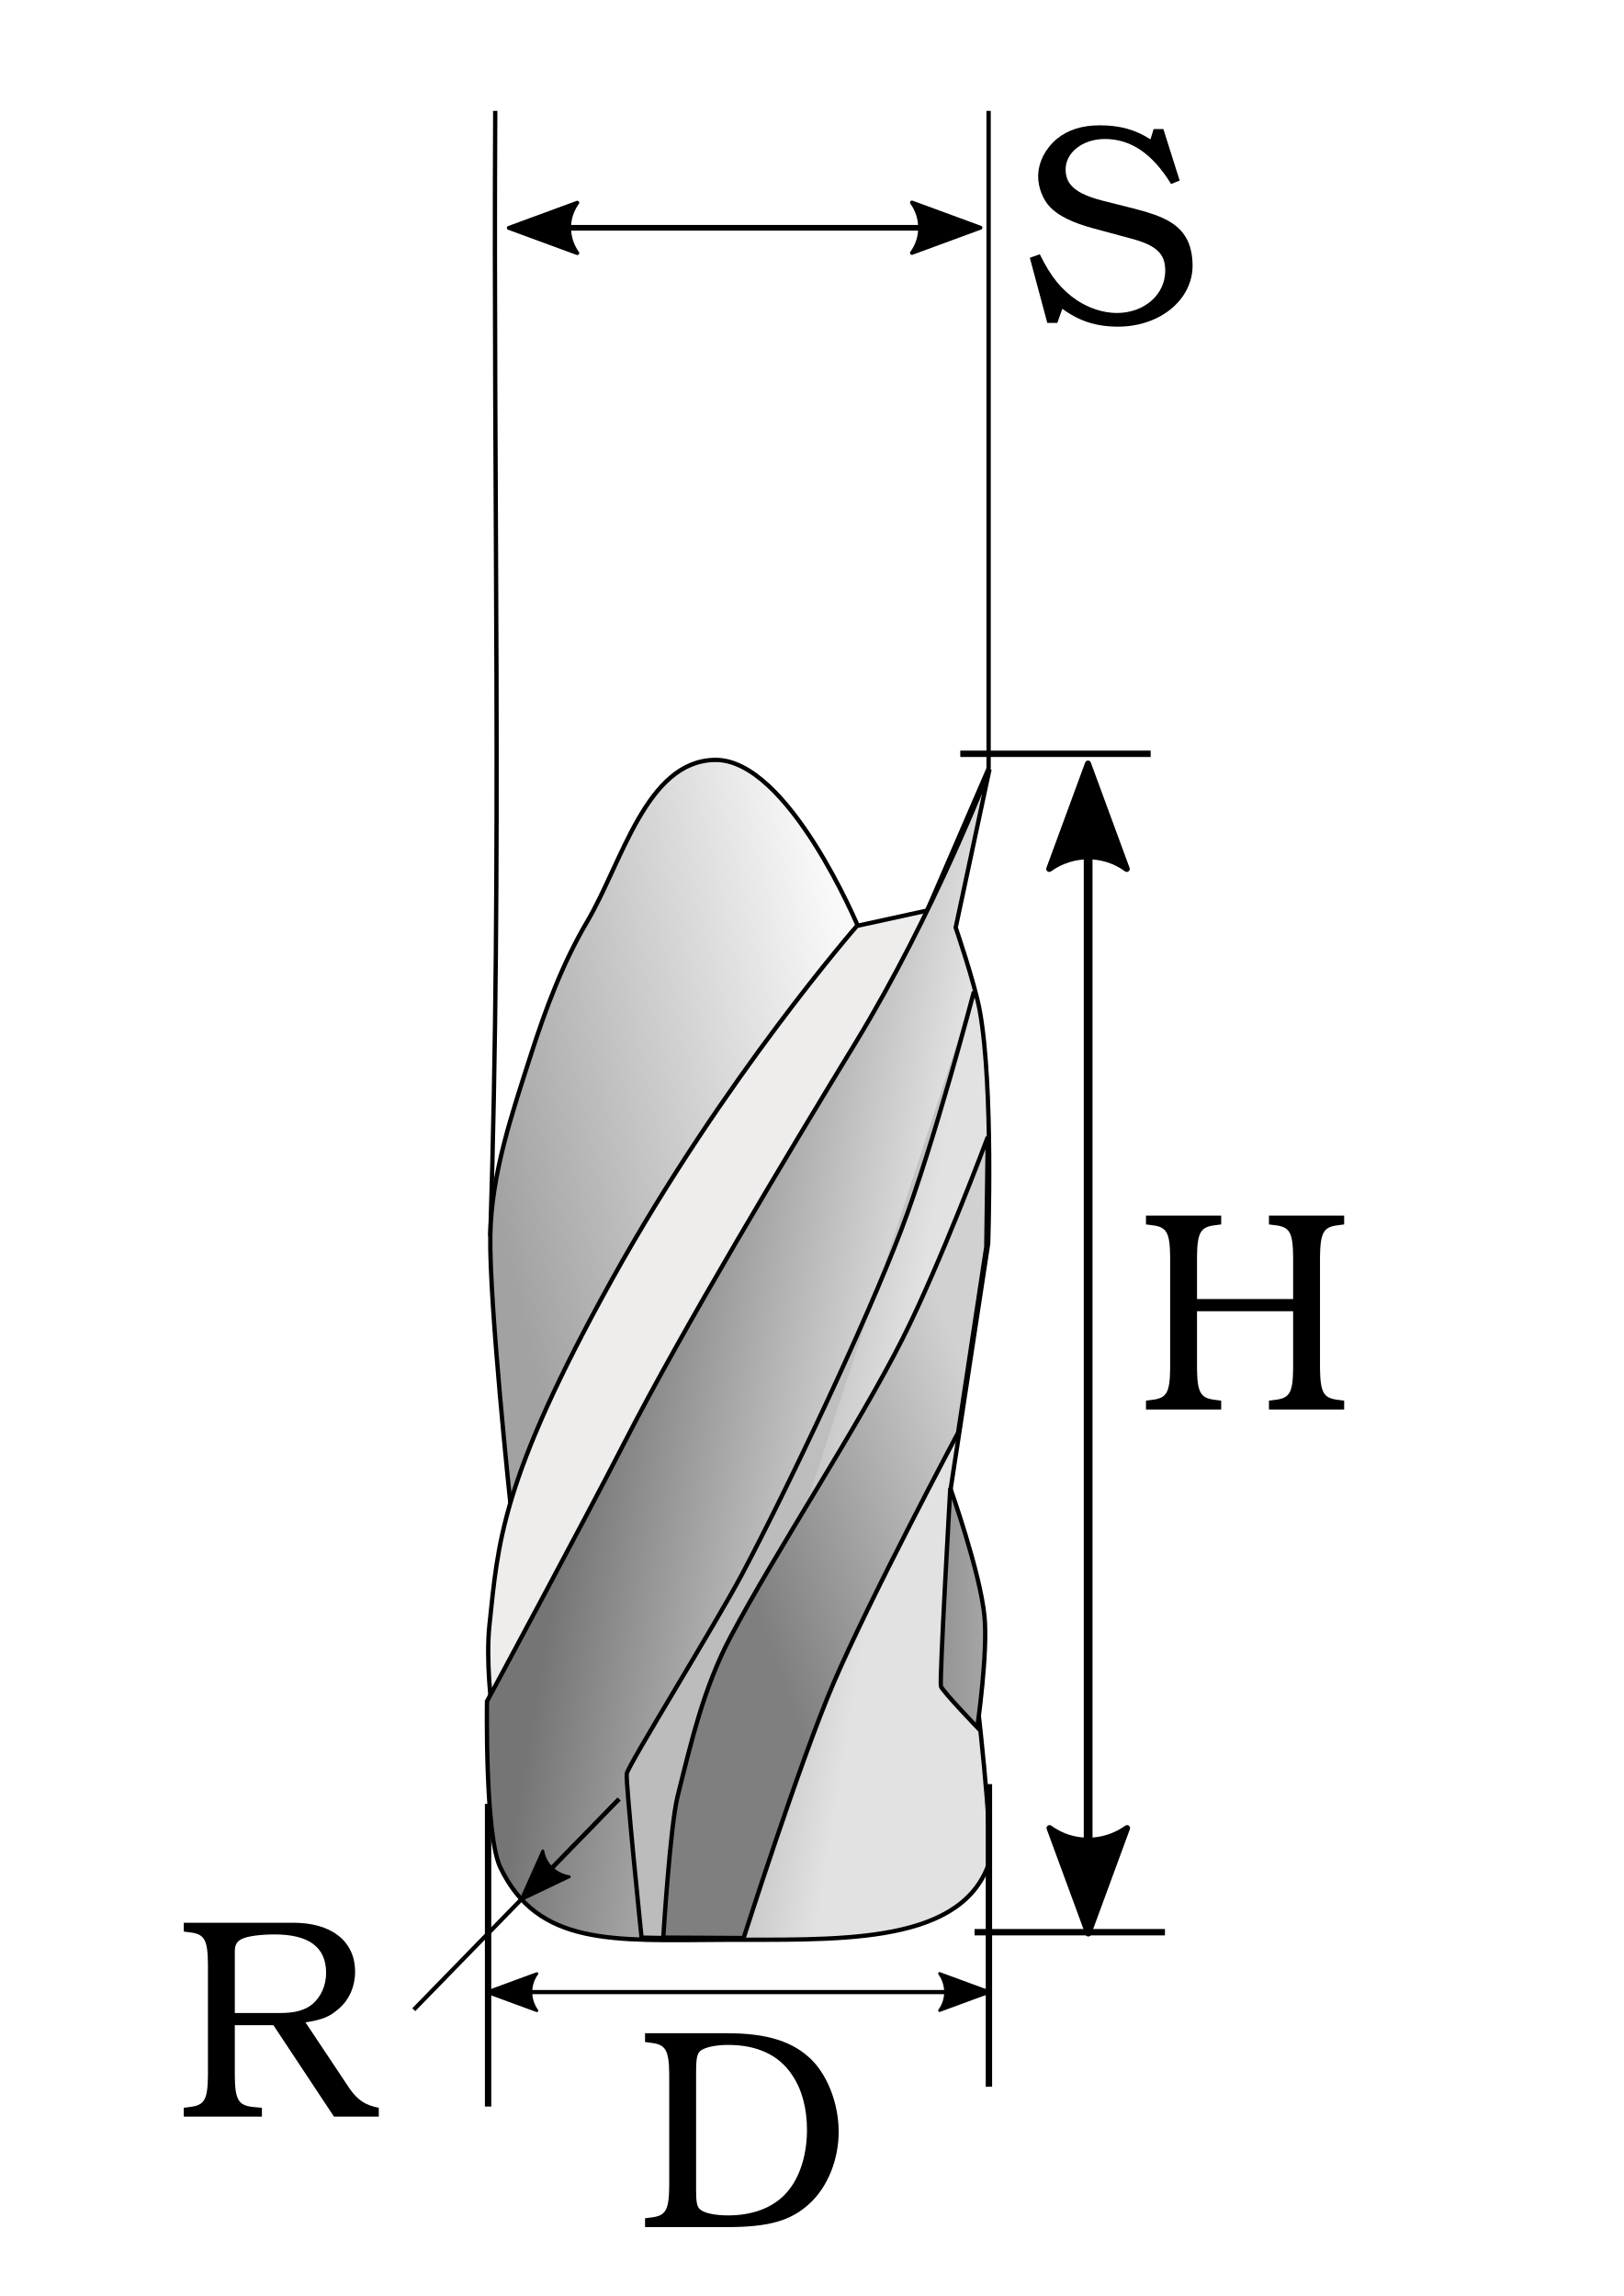
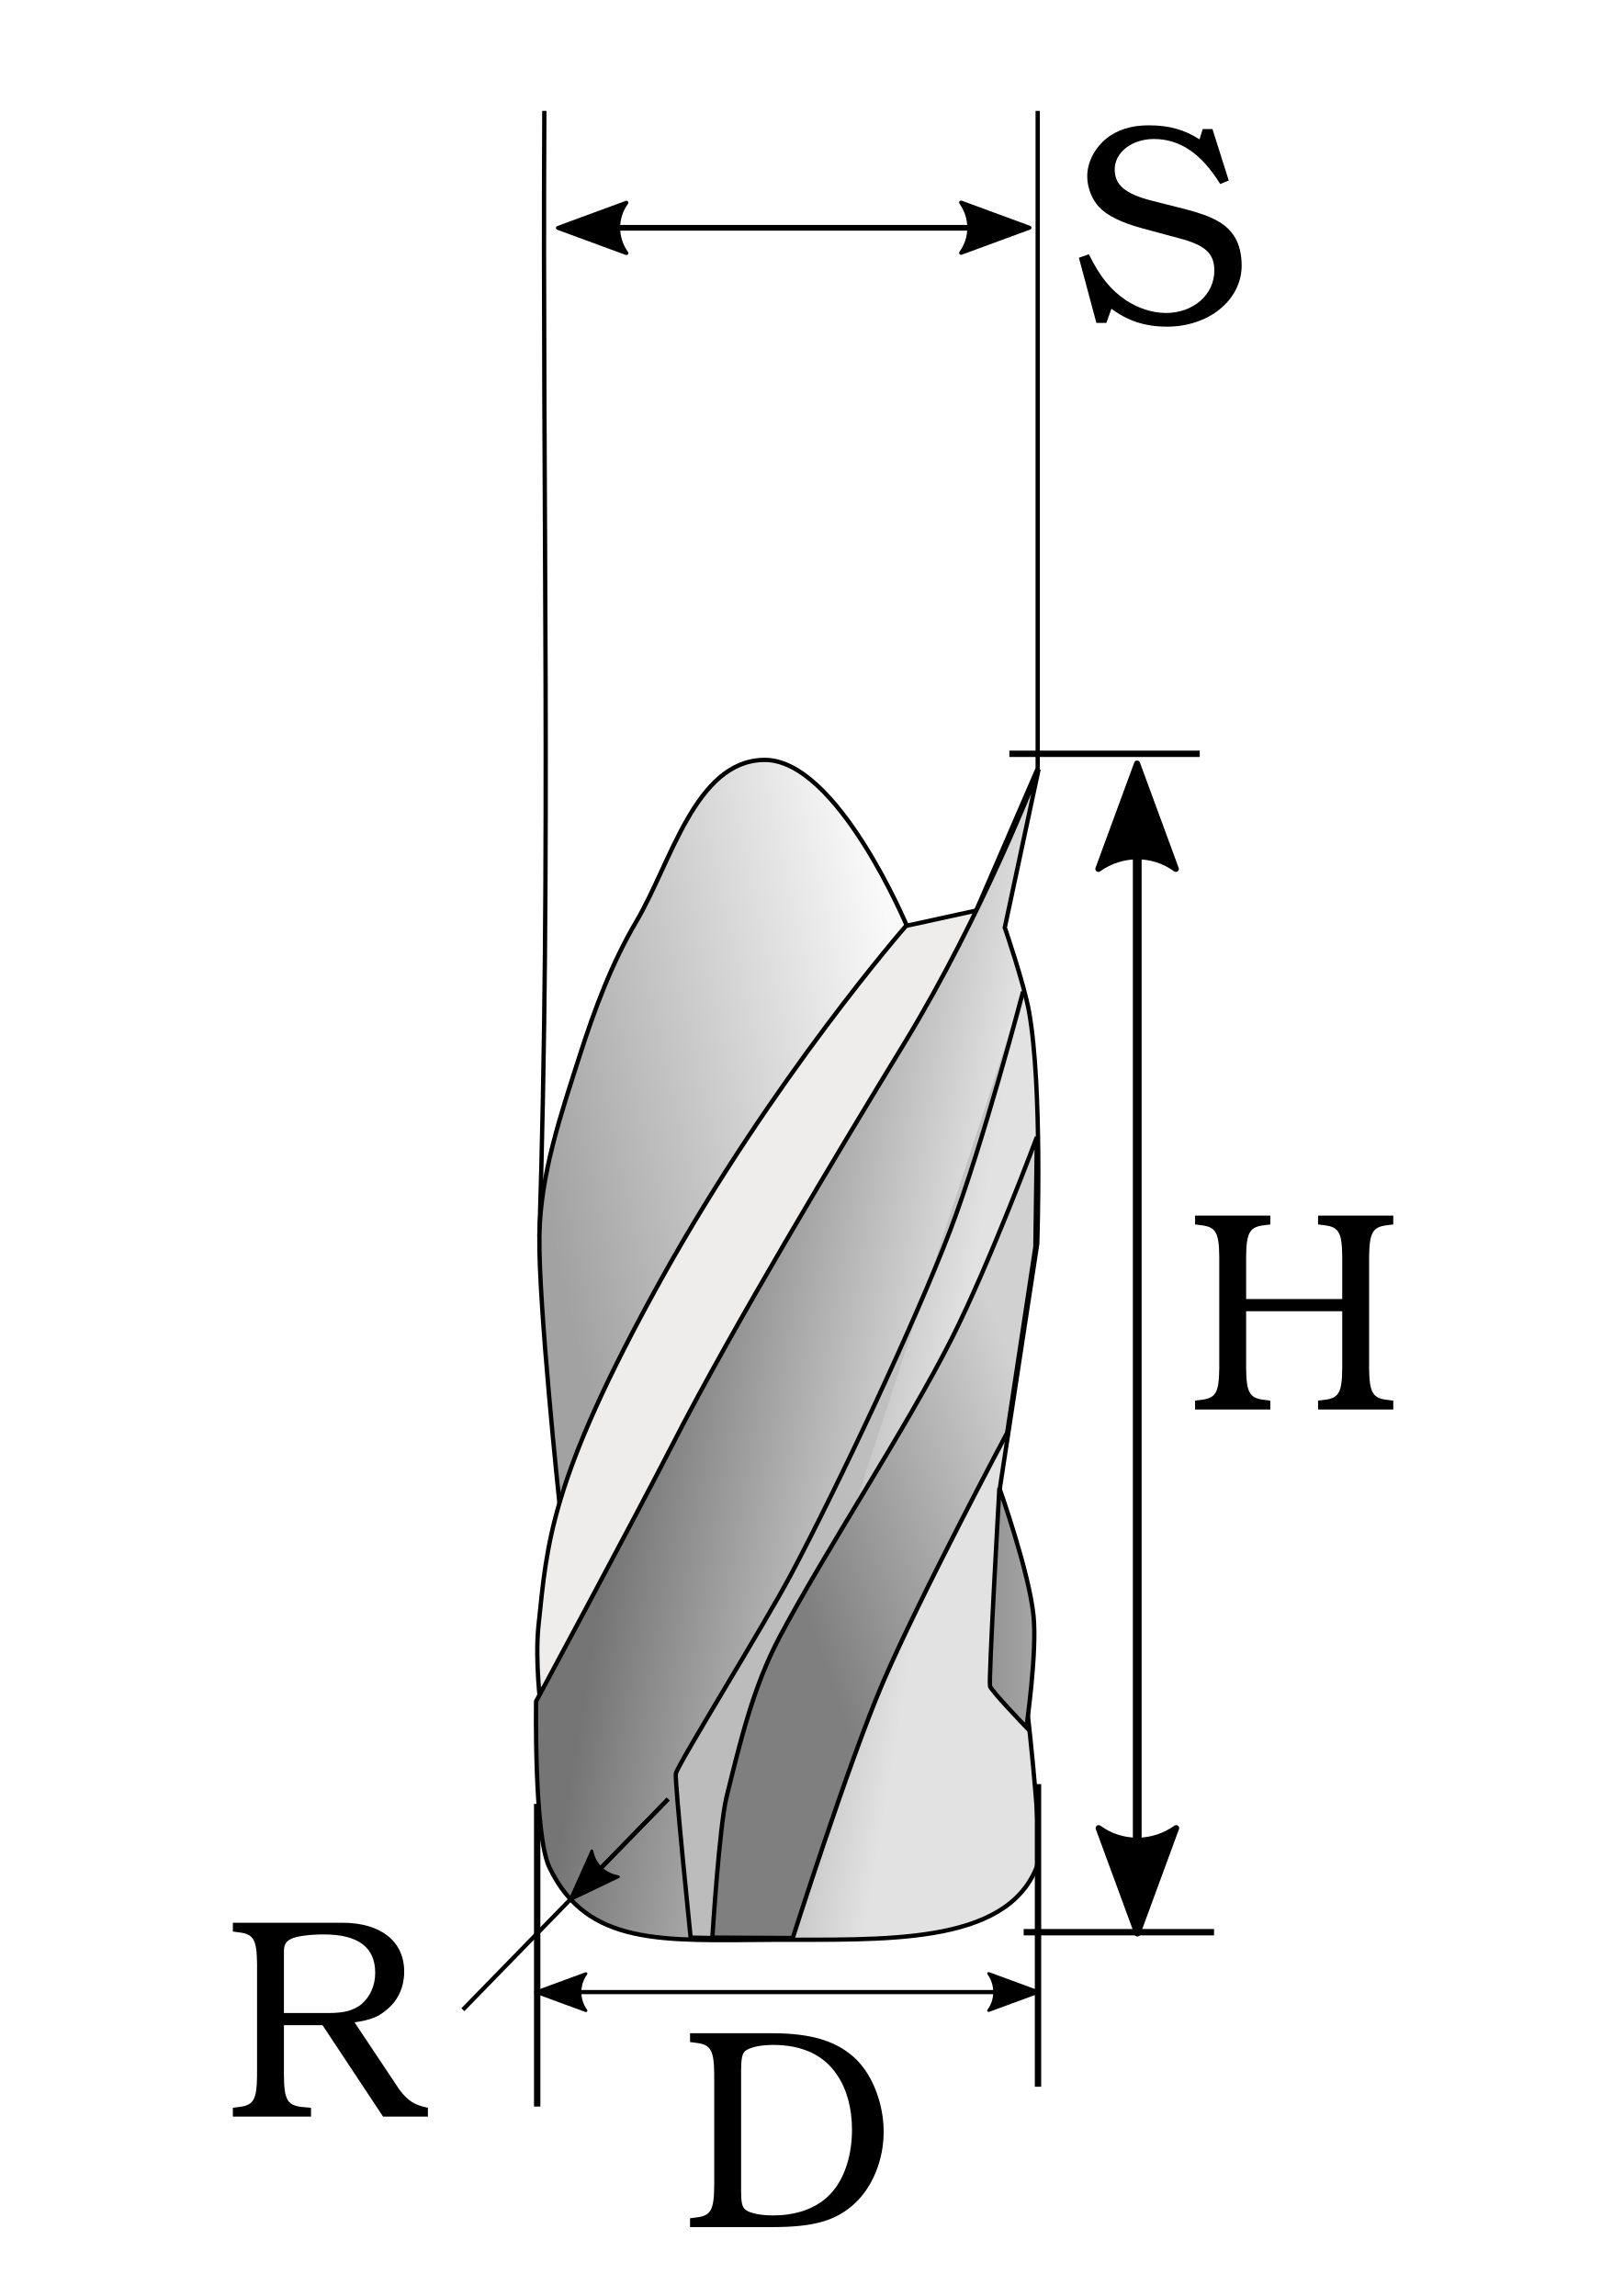
<svg xmlns="http://www.w3.org/2000/svg" xmlns:xlink="http://www.w3.org/1999/xlink" width="210mm" height="297mm" viewBox="0 0 210 297" version="1.1" id="svg5" xml:space="preserve">
  <defs id="defs2">
    <linearGradient id="linearGradient3234">
      <stop style="stop-color:#939393;stop-opacity:1;" offset="0" id="stop3230" />
      <stop style="stop-color:#a6a6a6;stop-opacity:1;" offset="1" id="stop3232" />
    </linearGradient>
    <linearGradient id="linearGradient3197">
      <stop style="stop-color:#c2c2c2;stop-opacity:1;" offset="0" id="stop3193" />
      <stop style="stop-color:#bcbcbc;stop-opacity:1;" offset="1" id="stop3195" />
    </linearGradient>
    <linearGradient id="linearGradient3164">
      <stop style="stop-color:#7f7f7f;stop-opacity:1;" offset="0" id="stop3160" />
      <stop style="stop-color:#d1d1d1;stop-opacity:1;" offset="1" id="stop3162" />
    </linearGradient>
    <linearGradient id="linearGradient2387">
      <stop style="stop-color:#757575;stop-opacity:1;" offset="0" id="stop2383" />
      <stop style="stop-color:#e2e2e2;stop-opacity:1;" offset="1" id="stop2385" />
    </linearGradient>
    <linearGradient id="linearGradient1597">
      <stop style="stop-color:#a2a2a2;stop-opacity:1;" offset="0" id="stop1593" />
      <stop style="stop-color:#f9f9f9;stop-opacity:1;" offset="1" id="stop1595" />
    </linearGradient>
    <linearGradient xlink:href="#linearGradient1597" id="linearGradient1599" x1="87.436" y1="79.357" x2="111.229" y2="73.904" gradientUnits="userSpaceOnUse" />
    <linearGradient xlink:href="#linearGradient2387" id="linearGradient2389" x1="96.293" y1="98.227" x2="115.444" y2="101.376" gradientUnits="userSpaceOnUse" />
    <linearGradient xlink:href="#linearGradient3164" id="linearGradient3166" x1="105.298" y1="113.64" x2="121.385" y2="107.85" gradientUnits="userSpaceOnUse" />
    <linearGradient xlink:href="#linearGradient3197" id="linearGradient3199" x1="114.565" y1="99.303" x2="106.6" y2="108.478" gradientUnits="userSpaceOnUse" />
    <linearGradient xlink:href="#linearGradient3234" id="linearGradient3236" x1="117.317" y1="115.817" x2="120.314" y2="115.817" gradientUnits="userSpaceOnUse" />
    <marker style="overflow:visible" id="marker1181-3" refX="0" refY="0" orient="auto">
      <path transform="matrix(1.1,0,0,1.1,1.1,0)" d="M 8.719,4.034 -2.207,0.016 8.719,-4.002 c -1.745,2.372 -1.735,5.617 -6e-7,8.035 z" style="fill:#000000;fill-opacity:1;fill-rule:evenodd;stroke:#000000;stroke-width:0.625;stroke-linejoin:round;stroke-opacity:1" id="path1179-6" />
    </marker>
    <marker style="overflow:visible" id="marker1185-7" refX="0" refY="0" orient="auto">
      <path transform="matrix(-1.1,0,0,-1.1,-1.1,0)" d="M 8.719,4.034 -2.207,0.016 8.719,-4.002 c -1.745,2.372 -1.735,5.617 -6e-7,8.035 z" style="fill:#000000;fill-opacity:1;fill-rule:evenodd;stroke:#000000;stroke-width:0.625;stroke-linejoin:round;stroke-opacity:1" id="path1183-5" />
    </marker>
    <marker style="overflow:visible" id="marker1181-3-6" refX="0" refY="0" orient="auto">
      <path transform="matrix(1.1,0,0,1.1,1.1,0)" d="M 8.719,4.034 -2.207,0.016 8.719,-4.002 c -1.745,2.372 -1.735,5.617 -6e-7,8.035 z" style="fill:#000000;fill-opacity:1;fill-rule:evenodd;stroke:#000000;stroke-width:0.625;stroke-linejoin:round;stroke-opacity:1" id="path1179-6-7" />
    </marker>
    <marker style="overflow:visible" id="marker1185-7-5" refX="0" refY="0" orient="auto">
      <path transform="matrix(-1.1,0,0,-1.1,-1.1,0)" d="M 8.719,4.034 -2.207,0.016 8.719,-4.002 c -1.745,2.372 -1.735,5.617 -6e-7,8.035 z" style="fill:#000000;fill-opacity:1;fill-rule:evenodd;stroke:#000000;stroke-width:0.625;stroke-linejoin:round;stroke-opacity:1" id="path1183-5-3" />
    </marker>
    <marker style="overflow:visible" id="Arrow2Lstart-3" refX="0" refY="0" orient="auto">
      <path transform="matrix(1.1,0,0,1.1,1.1,0)" d="M 8.719,4.034 -2.207,0.016 8.719,-4.002 c -1.745,2.372 -1.735,5.617 -6e-7,8.035 z" style="fill:#000000;fill-opacity:1;fill-rule:evenodd;stroke:#000000;stroke-width:0.625;stroke-linejoin:round;stroke-opacity:1" id="path917-5" />
    </marker>
    <marker style="overflow:visible" id="Arrow2Lend-6" refX="0" refY="0" orient="auto">
      <path transform="matrix(-1.1,0,0,-1.1,-1.1,0)" d="M 8.719,4.034 -2.207,0.016 8.719,-4.002 c -1.745,2.372 -1.735,5.617 -6e-7,8.035 z" style="fill:#000000;fill-opacity:1;fill-rule:evenodd;stroke:#000000;stroke-width:0.625;stroke-linejoin:round;stroke-opacity:1" id="path920-2" />
    </marker>
    <marker style="overflow:visible" id="marker1181" refX="0" refY="0" orient="auto">
      <path transform="matrix(1.1,0,0,1.1,1.1,0)" d="M 8.719,4.034 -2.207,0.016 8.719,-4.002 c -1.745,2.372 -1.735,5.617 -6e-7,8.035 z" style="fill:#000000;fill-opacity:1;fill-rule:evenodd;stroke:#000000;stroke-width:0.625;stroke-linejoin:round;stroke-opacity:1" id="path1179" />
    </marker>
    <marker style="overflow:visible" id="marker1185" refX="0" refY="0" orient="auto">
      <path transform="matrix(-1.1,0,0,-1.1,-1.1,0)" d="M 8.719,4.034 -2.207,0.016 8.719,-4.002 c -1.745,2.372 -1.735,5.617 -6e-7,8.035 z" style="fill:#000000;fill-opacity:1;fill-rule:evenodd;stroke:#000000;stroke-width:0.625;stroke-linejoin:round;stroke-opacity:1" id="path1183" />
    </marker>
    <marker style="overflow:visible" id="marker1173" refX="0" refY="0" orient="auto">
      <path transform="matrix(1.1,0,0,1.1,1.1,0)" d="M 8.719,4.034 -2.207,0.016 8.719,-4.002 c -1.745,2.372 -1.735,5.617 -6e-7,8.035 z" style="fill:#000000;fill-opacity:1;fill-rule:evenodd;stroke:#000000;stroke-width:0.625;stroke-linejoin:round;stroke-opacity:1" id="path1171" />
    </marker>
    <marker style="overflow:visible" id="marker1177" refX="0" refY="0" orient="auto">
      <path transform="matrix(-1.1,0,0,-1.1,-1.1,0)" d="M 8.719,4.034 -2.207,0.016 8.719,-4.002 c -1.745,2.372 -1.735,5.617 -6e-7,8.035 z" style="fill:#000000;fill-opacity:1;fill-rule:evenodd;stroke:#000000;stroke-width:0.625;stroke-linejoin:round;stroke-opacity:1" id="path1175" />
    </marker>
    <marker style="overflow:visible" id="Arrow2Lstart" refX="0" refY="0" orient="auto">
      <path transform="matrix(1.1,0,0,1.1,1.1,0)" d="M 8.719,4.034 -2.207,0.016 8.719,-4.002 c -1.745,2.372 -1.735,5.617 -6e-7,8.035 z" style="fill:#000000;fill-opacity:1;fill-rule:evenodd;stroke:#000000;stroke-width:0.625;stroke-linejoin:round;stroke-opacity:1" id="path917" />
    </marker>
    <marker style="overflow:visible" id="Arrow2Lend" refX="0" refY="0" orient="auto">
      <path transform="matrix(-1.1,0,0,-1.1,-1.1,0)" d="M 8.719,4.034 -2.207,0.016 8.719,-4.002 c -1.745,2.372 -1.735,5.617 -6e-7,8.035 z" style="fill:#000000;fill-opacity:1;fill-rule:evenodd;stroke:#000000;stroke-width:0.625;stroke-linejoin:round;stroke-opacity:1" id="path920" />
    </marker>
  </defs>
  <g id="layer1">
-     <g id="g8077" transform="matrix(2.103853,0,0,2.103853,-125.4224,-35.438)">
+     <g id="g8077" transform="matrix(2.103853,0,0,2.103853,-119.0724,-35.438)">
      <path style="fill:none;fill-opacity:1;stroke:#000000;stroke-width:0.265px;stroke-linecap:butt;stroke-linejoin:miter;stroke-opacity:1" d="m 89.757,92.836 c 0.735,-23.183 0.176,-45.263 0.303,-69.173 m 30.33,0 v 40.428 l -3.873,8.954" id="path2327" />
      <path style="fill:url(#linearGradient1599);fill-opacity:1;stroke:#000000;stroke-width:0.265px;stroke-linecap:butt;stroke-linejoin:miter;stroke-opacity:1" d="m 90.988,109.252 c 0,0 -1.301,-12.27 -1.231,-16.443 0.063,-3.785 1.329,-7.476 2.484,-11.081 0.908,-2.834 1.96,-5.662 3.474,-8.225 2.145,-3.631 3.614,-9.849 7.83,-9.936 4.531,-0.094 8.852,10.319 8.852,10.319" id="path718" />
      <path style="fill:#efecec;fill-opacity:1;stroke:#000000;stroke-width:0.265px;stroke-linecap:butt;stroke-linejoin:miter;stroke-opacity:1" d="m 89.844,121.818 c 0,0 -0.375,-2.854 -0.138,-5.073 0.53,-4.964 0.651,-8.842 7.539,-21.245 6.887,-12.403 15.05,-21.727 15.05,-21.727 l 4.456,-0.974" id="path716" />
      <path style="fill:url(#linearGradient2389);fill-opacity:1;stroke:#000000;stroke-width:0.265px;stroke-linecap:butt;stroke-linejoin:miter;stroke-opacity:1" d="m 98.009,105.527 c -2.556,4.983 -8.455,15.921 -8.455,15.921 0,0 -0.139,8.21 0.818,10.211 2.319,4.849 6.938,4.491 13.68,4.454 6.741,-0.036 14.333,0.394 16.27,-4.454 0.722,-1.806 -2.278,-23.182 -2.278,-23.182 l 2.317,-15.158 c 0,0 0.337,-9.604 -0.508,-14.298 -0.308,-1.71 -1.487,-5.148 -1.487,-5.148 l 2.079,-9.725 c 0,0 -3.368,8.825 -8.245,16.825 -4.12,6.757 -10.579,17.512 -14.191,24.554 z" id="path726" />
      <path style="fill:url(#linearGradient3199);fill-opacity:1;stroke:#000000;stroke-width:0.265px;stroke-linecap:butt;stroke-linejoin:miter;stroke-opacity:1" d="m 119.488,77.813 c 0,0 -2.452,9.355 -4.476,14.674 -2.157,5.668 -6.932,15.777 -9.773,21.135 -1.638,3.09 -6.943,11.646 -7.093,12.266 -0.09,0.371 0.909,10.09 0.909,10.09 l 1.405,0.028" id="path728-3" />
      <path style="fill:url(#linearGradient3236);fill-opacity:1;stroke:#000000;stroke-width:0.265px;stroke-linecap:butt;stroke-linejoin:miter;stroke-opacity:1" d="m 118.035,108.343 c 0,0 -0.679,11.906 -0.575,12.186 0.122,0.328 2.233,2.52 2.233,2.52 0,0 0.666,-4.566 0.442,-6.839 -0.266,-2.701 -2.1,-7.867 -2.1,-7.867 z" id="path732" />
      <path style="fill:url(#linearGradient3166);fill-opacity:1;stroke:#000000;stroke-width:0.265px;stroke-linecap:butt;stroke-linejoin:miter;stroke-opacity:1" d="m 100.389,135.977 c 0,0 0.427,-6.855 0.877,-8.663 0.844,-3.394 1.619,-6.729 3.257,-9.819 2.841,-5.358 7.809,-12.856 10.573,-18.331 2.362,-4.68 5.243,-12.412 5.243,-12.412 l -0.092,6.766 -1.733,11.416 c 0,0 -5.403,10.133 -7.665,15.415 -2.077,4.851 -5.519,15.655 -5.519,15.655 z" id="path728" />
      <circle id="path948" style="fill:#e33636;stroke:#000000;stroke-width:0.265" cx="117.361" cy="120.743" r="0" />
      <circle id="path950" style="fill:#e33636;stroke:#000000;stroke-width:0.265" cx="119.818" cy="122.597" r="0" />
    </g>
-     <path id="path4538-5" d="m 127.901,269.931 v -39.147" style="fill:none;stroke:#000000;stroke-width:0.824;stroke-linecap:butt;stroke-linejoin:miter;stroke-miterlimit:4;stroke-dasharray:none;stroke-opacity:1" />
-     <path id="path4542-3" d="M 66.783,29.467 H 125.827" style="fill:none;stroke:#000000;stroke-width:0.737;stroke-linecap:butt;stroke-linejoin:miter;stroke-miterlimit:4;stroke-dasharray:none;stroke-opacity:1;marker-start:url(#marker1181);marker-end:url(#marker1185)" />
-     <path id="path4548" d="M 63.647,257.687 H 127.305" style="fill:none;stroke:#000000;stroke-width:0.541;stroke-linecap:butt;stroke-linejoin:miter;stroke-miterlimit:4;stroke-dasharray:none;stroke-opacity:1;marker-start:url(#marker1173);marker-end:url(#marker1177)" />
-     <text transform="scale(0.9713161,1.029531)" id="text5680" y="40.574" x="136.124" style="font-style:normal;font-variant:normal;font-weight:normal;font-stretch:normal;font-size:35.771px;line-height:1.25;font-family:'URW Bookman L';-inkscape-font-specification:'URW Bookman L, Normal';font-variant-ligatures:normal;font-variant-caps:normal;font-variant-numeric:normal;font-feature-settings:normal;text-align:start;letter-spacing:0px;word-spacing:0px;writing-mode:lr-tb;text-anchor:start;fill:#000000;fill-opacity:1;stroke:none;stroke-width:3.354" xml:space="preserve">
-       <tspan style="font-style:normal;font-variant:normal;font-weight:normal;font-stretch:normal;font-size:35.771px;font-family:'URW Bookman L';-inkscape-font-specification:'URW Bookman L, Normal';font-variant-ligatures:normal;font-variant-caps:normal;font-variant-numeric:normal;font-feature-settings:normal;text-align:start;writing-mode:lr-tb;text-anchor:start;stroke-width:3.354" y="40.574" x="136.124" id="tspan5678">S</tspan>
+     <path id="path4538-5" d="m 134.251,269.931 v -39.147" style="fill:none;stroke:#000000;stroke-width:0.824;stroke-linecap:butt;stroke-linejoin:miter;stroke-miterlimit:4;stroke-dasharray:none;stroke-opacity:1" />
+     <path id="path4542-3" d="M 73.133,29.467 H 132.177" style="fill:none;stroke:#000000;stroke-width:0.737;stroke-linecap:butt;stroke-linejoin:miter;stroke-miterlimit:4;stroke-dasharray:none;stroke-opacity:1;marker-start:url(#marker1181);marker-end:url(#marker1185)" />
+     <path id="path4548" d="M 69.997,257.687 H 133.655" style="fill:none;stroke:#000000;stroke-width:0.541;stroke-linecap:butt;stroke-linejoin:miter;stroke-miterlimit:4;stroke-dasharray:none;stroke-opacity:1;marker-start:url(#marker1173);marker-end:url(#marker1177)" />
+     <text transform="scale(0.9713161,1.029531)" id="text5680" y="40.574" x="142.662" style="font-style:normal;font-variant:normal;font-weight:normal;font-stretch:normal;font-size:35.771px;line-height:1.25;font-family:'URW Bookman L';-inkscape-font-specification:'URW Bookman L, Normal';font-variant-ligatures:normal;font-variant-caps:normal;font-variant-numeric:normal;font-feature-settings:normal;text-align:start;letter-spacing:0px;word-spacing:0px;writing-mode:lr-tb;text-anchor:start;fill:#000000;fill-opacity:1;stroke:none;stroke-width:3.354" xml:space="preserve">
+       <tspan style="font-style:normal;font-variant:normal;font-weight:normal;font-stretch:normal;font-size:35.771px;font-family:'URW Bookman L';-inkscape-font-specification:'URW Bookman L, Normal';font-variant-ligatures:normal;font-variant-caps:normal;font-variant-numeric:normal;font-feature-settings:normal;text-align:start;writing-mode:lr-tb;text-anchor:start;stroke-width:3.354" y="40.574" x="142.662" id="tspan5678">S</tspan>
    </text>
-     <text transform="scale(0.9713161,1.029531)" id="text5692" y="279.824" x="84.781" style="font-style:normal;font-variant:normal;font-weight:normal;font-stretch:normal;font-size:35.771px;line-height:1.25;font-family:'URW Bookman L';-inkscape-font-specification:'URW Bookman L, Normal';font-variant-ligatures:normal;font-variant-caps:normal;font-variant-numeric:normal;font-feature-settings:normal;text-align:start;letter-spacing:0px;word-spacing:0px;writing-mode:lr-tb;text-anchor:start;fill:#000000;fill-opacity:1;stroke:none;stroke-width:3.354" xml:space="preserve">
-       <tspan style="font-style:normal;font-variant:normal;font-weight:normal;font-stretch:normal;font-size:35.771px;font-family:'URW Bookman L';-inkscape-font-specification:'URW Bookman L, Normal';font-variant-ligatures:normal;font-variant-caps:normal;font-variant-numeric:normal;font-feature-settings:normal;text-align:start;writing-mode:lr-tb;text-anchor:start;stroke-width:3.354" y="279.824" x="84.781" id="tspan5690">D</tspan>
+     <text transform="scale(0.9713161,1.029531)" id="text5692" y="279.824" x="90.773" style="font-style:normal;font-variant:normal;font-weight:normal;font-stretch:normal;font-size:35.771px;line-height:1.25;font-family:'URW Bookman L';-inkscape-font-specification:'URW Bookman L, Normal';font-variant-ligatures:normal;font-variant-caps:normal;font-variant-numeric:normal;font-feature-settings:normal;text-align:start;letter-spacing:0px;word-spacing:0px;writing-mode:lr-tb;text-anchor:start;fill:#000000;fill-opacity:1;stroke:none;stroke-width:3.354" xml:space="preserve">
+       <tspan style="font-style:normal;font-variant:normal;font-weight:normal;font-stretch:normal;font-size:35.771px;font-family:'URW Bookman L';-inkscape-font-specification:'URW Bookman L, Normal';font-variant-ligatures:normal;font-variant-caps:normal;font-variant-numeric:normal;font-feature-settings:normal;text-align:start;writing-mode:lr-tb;text-anchor:start;stroke-width:3.354" y="279.824" x="90.773" id="tspan5690">D</tspan>
    </text>
-     <text transform="scale(0.9713161,1.029531)" id="text5692-8" y="177.095" x="151.481" style="font-style:normal;font-variant:normal;font-weight:normal;font-stretch:normal;font-size:35.771px;line-height:1.25;font-family:'URW Bookman L';-inkscape-font-specification:'URW Bookman L, Normal';font-variant-ligatures:normal;font-variant-caps:normal;font-variant-numeric:normal;font-feature-settings:normal;text-align:start;letter-spacing:0px;word-spacing:0px;writing-mode:lr-tb;text-anchor:start;fill:#000000;fill-opacity:1;stroke:none;stroke-width:3.354" xml:space="preserve">
-       <tspan style="stroke-width:3.354" y="177.095" x="151.481" id="tspan10475">H</tspan>
-       <tspan style="stroke-width:3.354" id="tspan895" y="221.808" x="151.481" />
+     <text transform="scale(0.9713161,1.029531)" id="text5692-8" y="177.095" x="158.019" style="font-style:normal;font-variant:normal;font-weight:normal;font-stretch:normal;font-size:35.771px;line-height:1.25;font-family:'URW Bookman L';-inkscape-font-specification:'URW Bookman L, Normal';font-variant-ligatures:normal;font-variant-caps:normal;font-variant-numeric:normal;font-feature-settings:normal;text-align:start;letter-spacing:0px;word-spacing:0px;writing-mode:lr-tb;text-anchor:start;fill:#000000;fill-opacity:1;stroke:none;stroke-width:3.354" xml:space="preserve">
+       <tspan style="stroke-width:3.354" y="177.095" x="158.019" id="tspan10475">H</tspan>
+       <tspan style="stroke-width:3.354" id="tspan895" y="221.808" x="158.019" />
    </text>
-     <path id="path4538-8" d="m 63.126,272.492 v -39.147" style="fill:none;stroke:#000000;stroke-width:0.824;stroke-linecap:butt;stroke-linejoin:miter;stroke-miterlimit:4;stroke-dasharray:none;stroke-opacity:1" />
-     <path id="path897-5" d="M 140.734,100.275 V 248.6" style="fill:none;stroke:#000000;stroke-width:1.134;stroke-linecap:butt;stroke-linejoin:miter;stroke-miterlimit:4;stroke-dasharray:none;stroke-opacity:1;marker-start:url(#Arrow2Lstart);marker-end:url(#Arrow2Lend)" />
-     <path id="path1187-6" d="m 124.197,97.507 h 24.622" style="fill:none;stroke:#000000;stroke-width:0.824;stroke-linecap:butt;stroke-linejoin:miter;stroke-miterlimit:4;stroke-dasharray:none;stroke-opacity:1" />
-     <path id="path1189" d="m 126.046,249.941 h 24.622" style="fill:none;stroke:#000000;stroke-width:0.824;stroke-linecap:butt;stroke-linejoin:miter;stroke-miterlimit:4;stroke-dasharray:none;stroke-opacity:1" />
-     <path id="path4622" d="M 80.063,232.721 67.869,245.231" style="fill:none;stroke:#000000;stroke-width:0.541;stroke-linecap:butt;stroke-linejoin:miter;stroke-miterlimit:4;stroke-dasharray:none;stroke-opacity:1;marker-end:url(#marker1177)" />
-     <text transform="scale(0.9713161,1.029531)" id="text4626" y="265.94" x="23.36" style="font-style:normal;font-variant:normal;font-weight:normal;font-stretch:normal;font-size:35.771px;line-height:1.25;font-family:'URW Bookman L';-inkscape-font-specification:'URW Bookman L, Normal';font-variant-ligatures:normal;font-variant-caps:normal;font-variant-numeric:normal;font-feature-settings:normal;text-align:start;letter-spacing:0px;word-spacing:0px;writing-mode:lr-tb;text-anchor:start;fill:#000000;fill-opacity:1;stroke:none;stroke-width:3.354" xml:space="preserve">
-       <tspan style="font-style:normal;font-variant:normal;font-weight:normal;font-stretch:normal;font-size:35.771px;font-family:'URW Bookman L';-inkscape-font-specification:'URW Bookman L, Normal';font-variant-ligatures:normal;font-variant-caps:normal;font-variant-numeric:normal;font-feature-settings:normal;text-align:start;writing-mode:lr-tb;text-anchor:start;stroke-width:3.354" y="265.94" x="23.36" id="tspan4624">R</tspan>
+     <path id="path4538-8" d="m 69.476,272.492 v -39.147" style="fill:none;stroke:#000000;stroke-width:0.824;stroke-linecap:butt;stroke-linejoin:miter;stroke-miterlimit:4;stroke-dasharray:none;stroke-opacity:1" />
+     <path id="path897-5" d="M 147.084,100.275 V 248.6" style="fill:none;stroke:#000000;stroke-width:1.134;stroke-linecap:butt;stroke-linejoin:miter;stroke-miterlimit:4;stroke-dasharray:none;stroke-opacity:1;marker-start:url(#Arrow2Lstart);marker-end:url(#Arrow2Lend)" />
+     <path id="path1187-6" d="m 130.547,97.507 h 24.622" style="fill:none;stroke:#000000;stroke-width:0.824;stroke-linecap:butt;stroke-linejoin:miter;stroke-miterlimit:4;stroke-dasharray:none;stroke-opacity:1" />
+     <path id="path1189" d="m 132.396,249.941 h 24.622" style="fill:none;stroke:#000000;stroke-width:0.824;stroke-linecap:butt;stroke-linejoin:miter;stroke-miterlimit:4;stroke-dasharray:none;stroke-opacity:1" />
+     <path id="path4622" d="M 86.413,232.721 74.219,245.231" style="fill:none;stroke:#000000;stroke-width:0.541;stroke-linecap:butt;stroke-linejoin:miter;stroke-miterlimit:4;stroke-dasharray:none;stroke-opacity:1;marker-end:url(#marker1177)" />
+     <text transform="scale(0.9713161,1.029531)" id="text4626" y="265.94" x="29.897" style="font-style:normal;font-variant:normal;font-weight:normal;font-stretch:normal;font-size:35.771px;line-height:1.25;font-family:'URW Bookman L';-inkscape-font-specification:'URW Bookman L, Normal';font-variant-ligatures:normal;font-variant-caps:normal;font-variant-numeric:normal;font-feature-settings:normal;text-align:start;letter-spacing:0px;word-spacing:0px;writing-mode:lr-tb;text-anchor:start;fill:#000000;fill-opacity:1;stroke:none;stroke-width:3.354" xml:space="preserve">
+       <tspan style="font-style:normal;font-variant:normal;font-weight:normal;font-stretch:normal;font-size:35.771px;font-family:'URW Bookman L';-inkscape-font-specification:'URW Bookman L, Normal';font-variant-ligatures:normal;font-variant-caps:normal;font-variant-numeric:normal;font-feature-settings:normal;text-align:start;writing-mode:lr-tb;text-anchor:start;stroke-width:3.354" y="265.94" x="29.897" id="tspan4624">R</tspan>
    </text>
-     <path id="path4732" d="M 80.063,232.721 53.514,259.966" style="fill:none;stroke:#000000;stroke-width:0.541;stroke-linecap:butt;stroke-linejoin:miter;stroke-miterlimit:4;stroke-dasharray:none;stroke-opacity:1;marker-end:" />
+     <path id="path4732" d="M 86.413,232.721 59.864,259.966" style="fill:none;stroke:#000000;stroke-width:0.541;stroke-linecap:butt;stroke-linejoin:miter;stroke-miterlimit:4;stroke-dasharray:none;stroke-opacity:1" />
  </g>
</svg>
